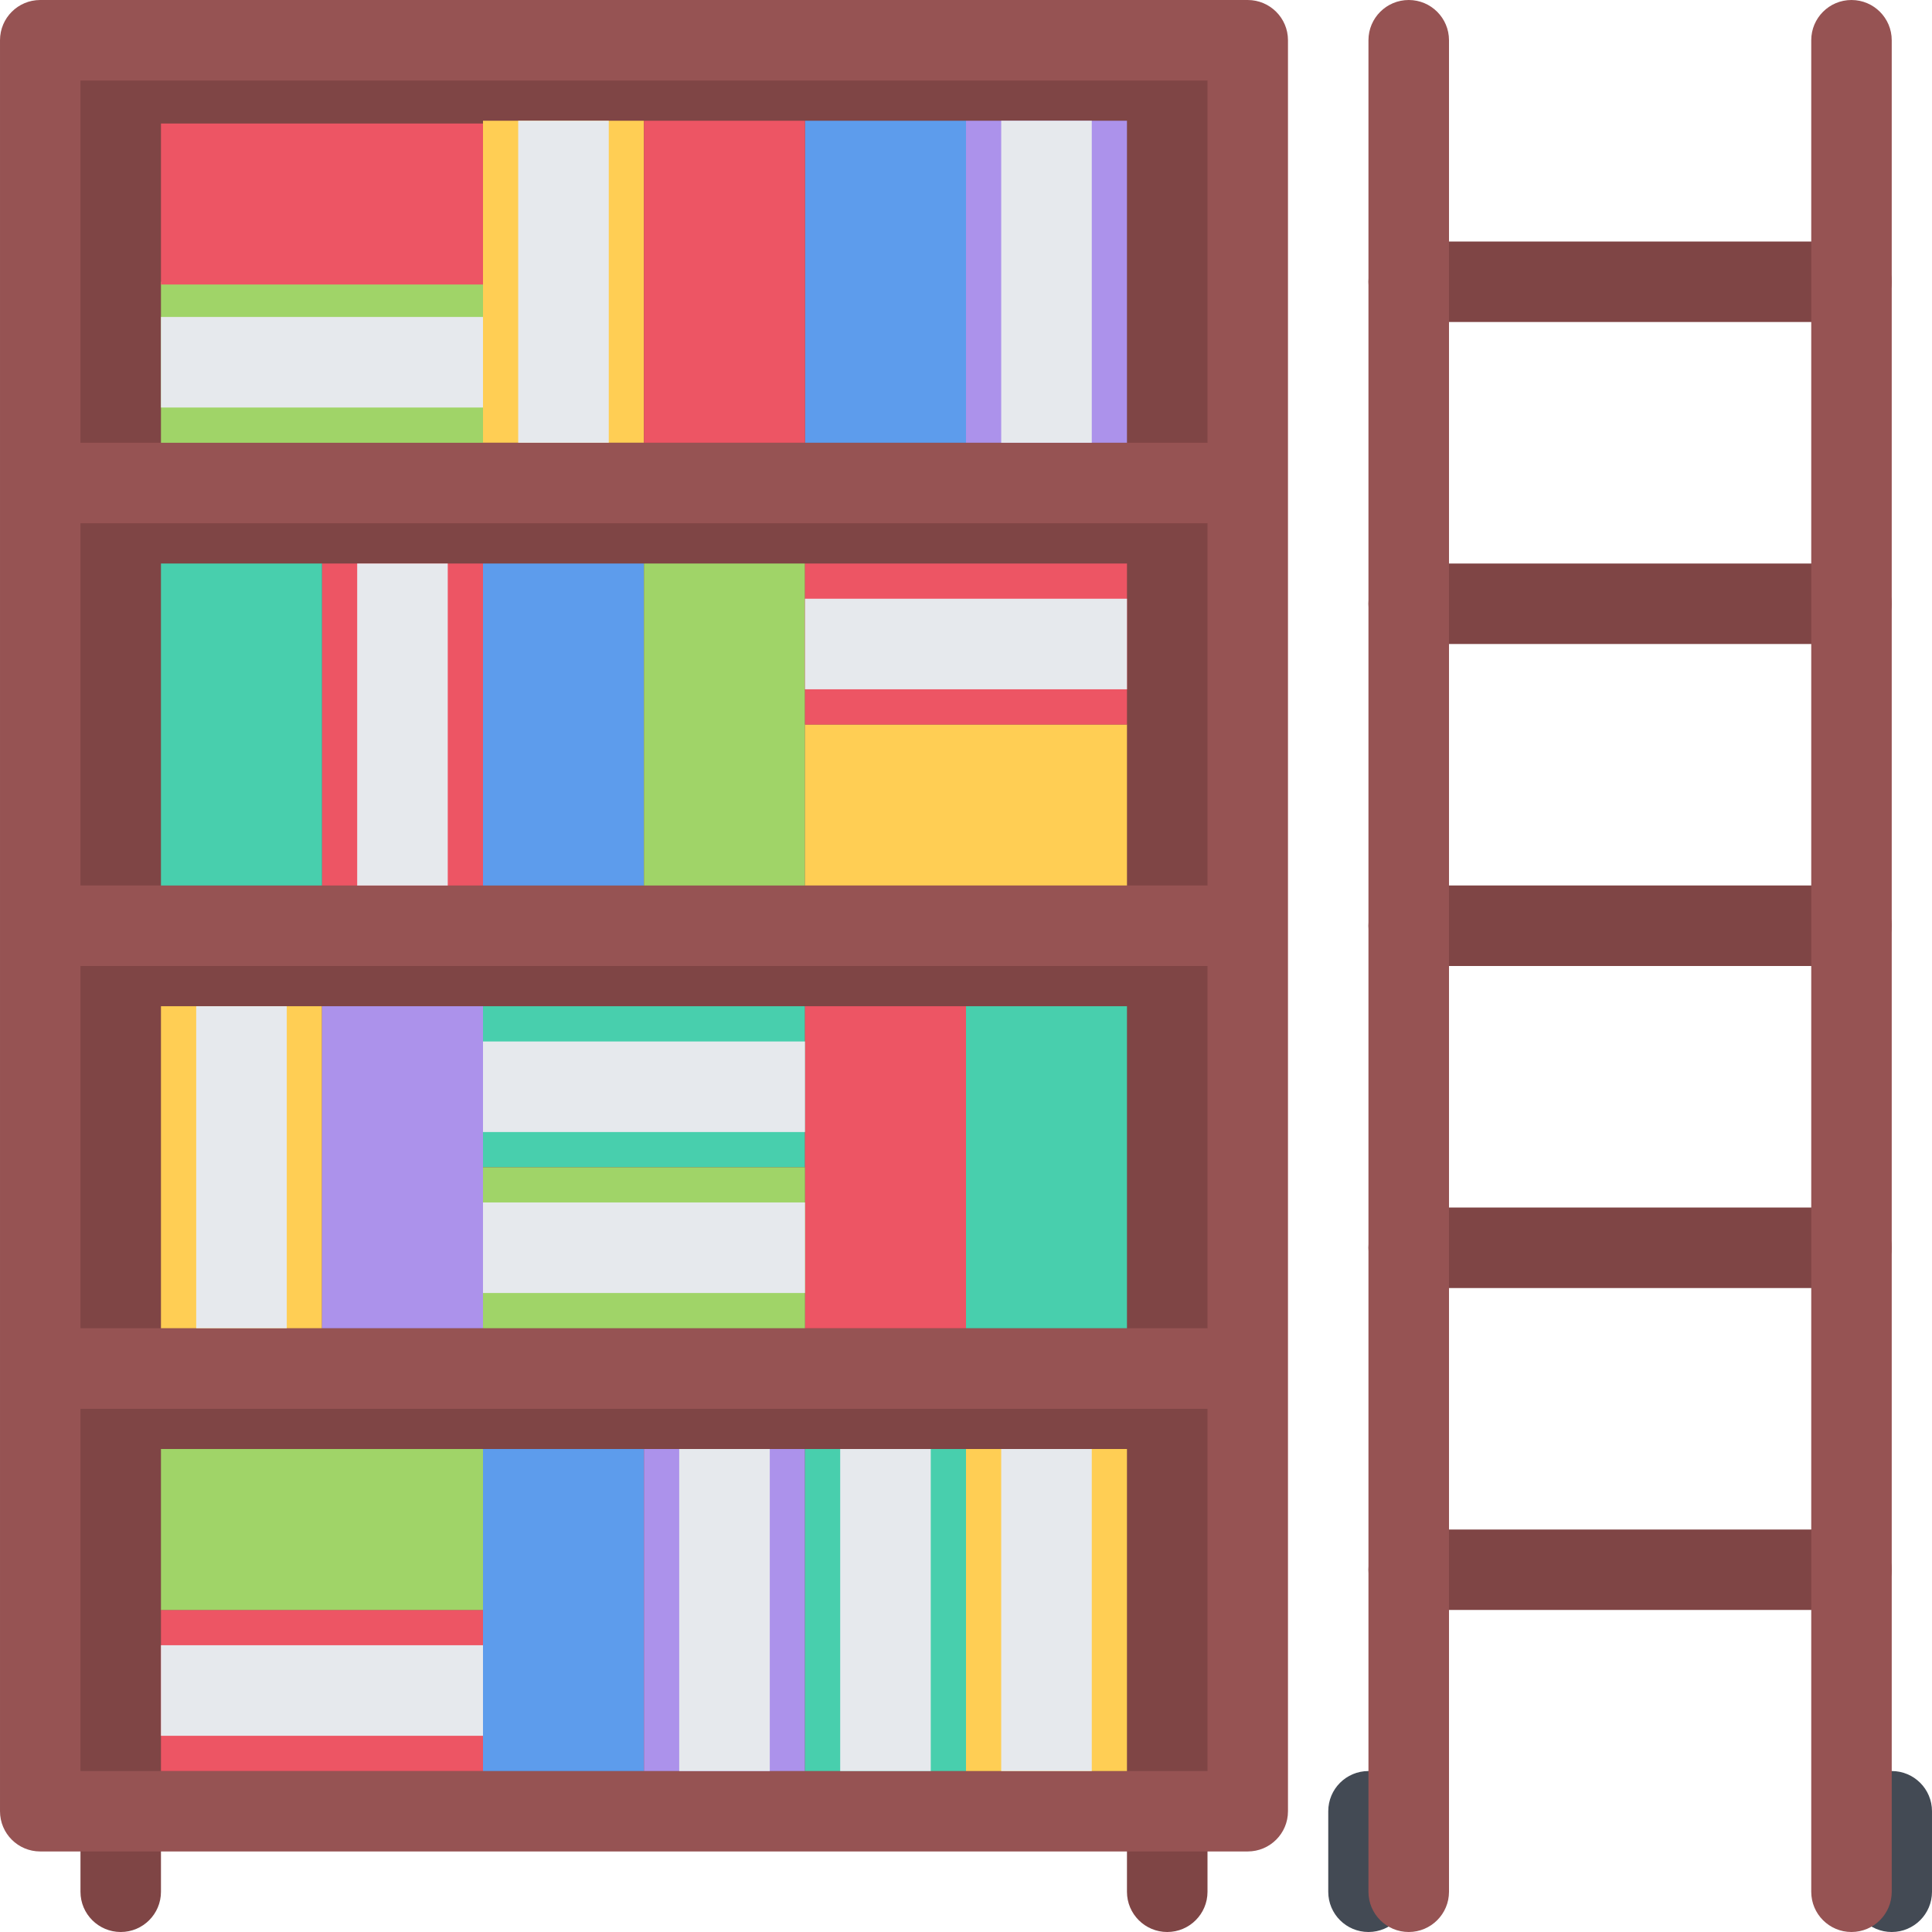
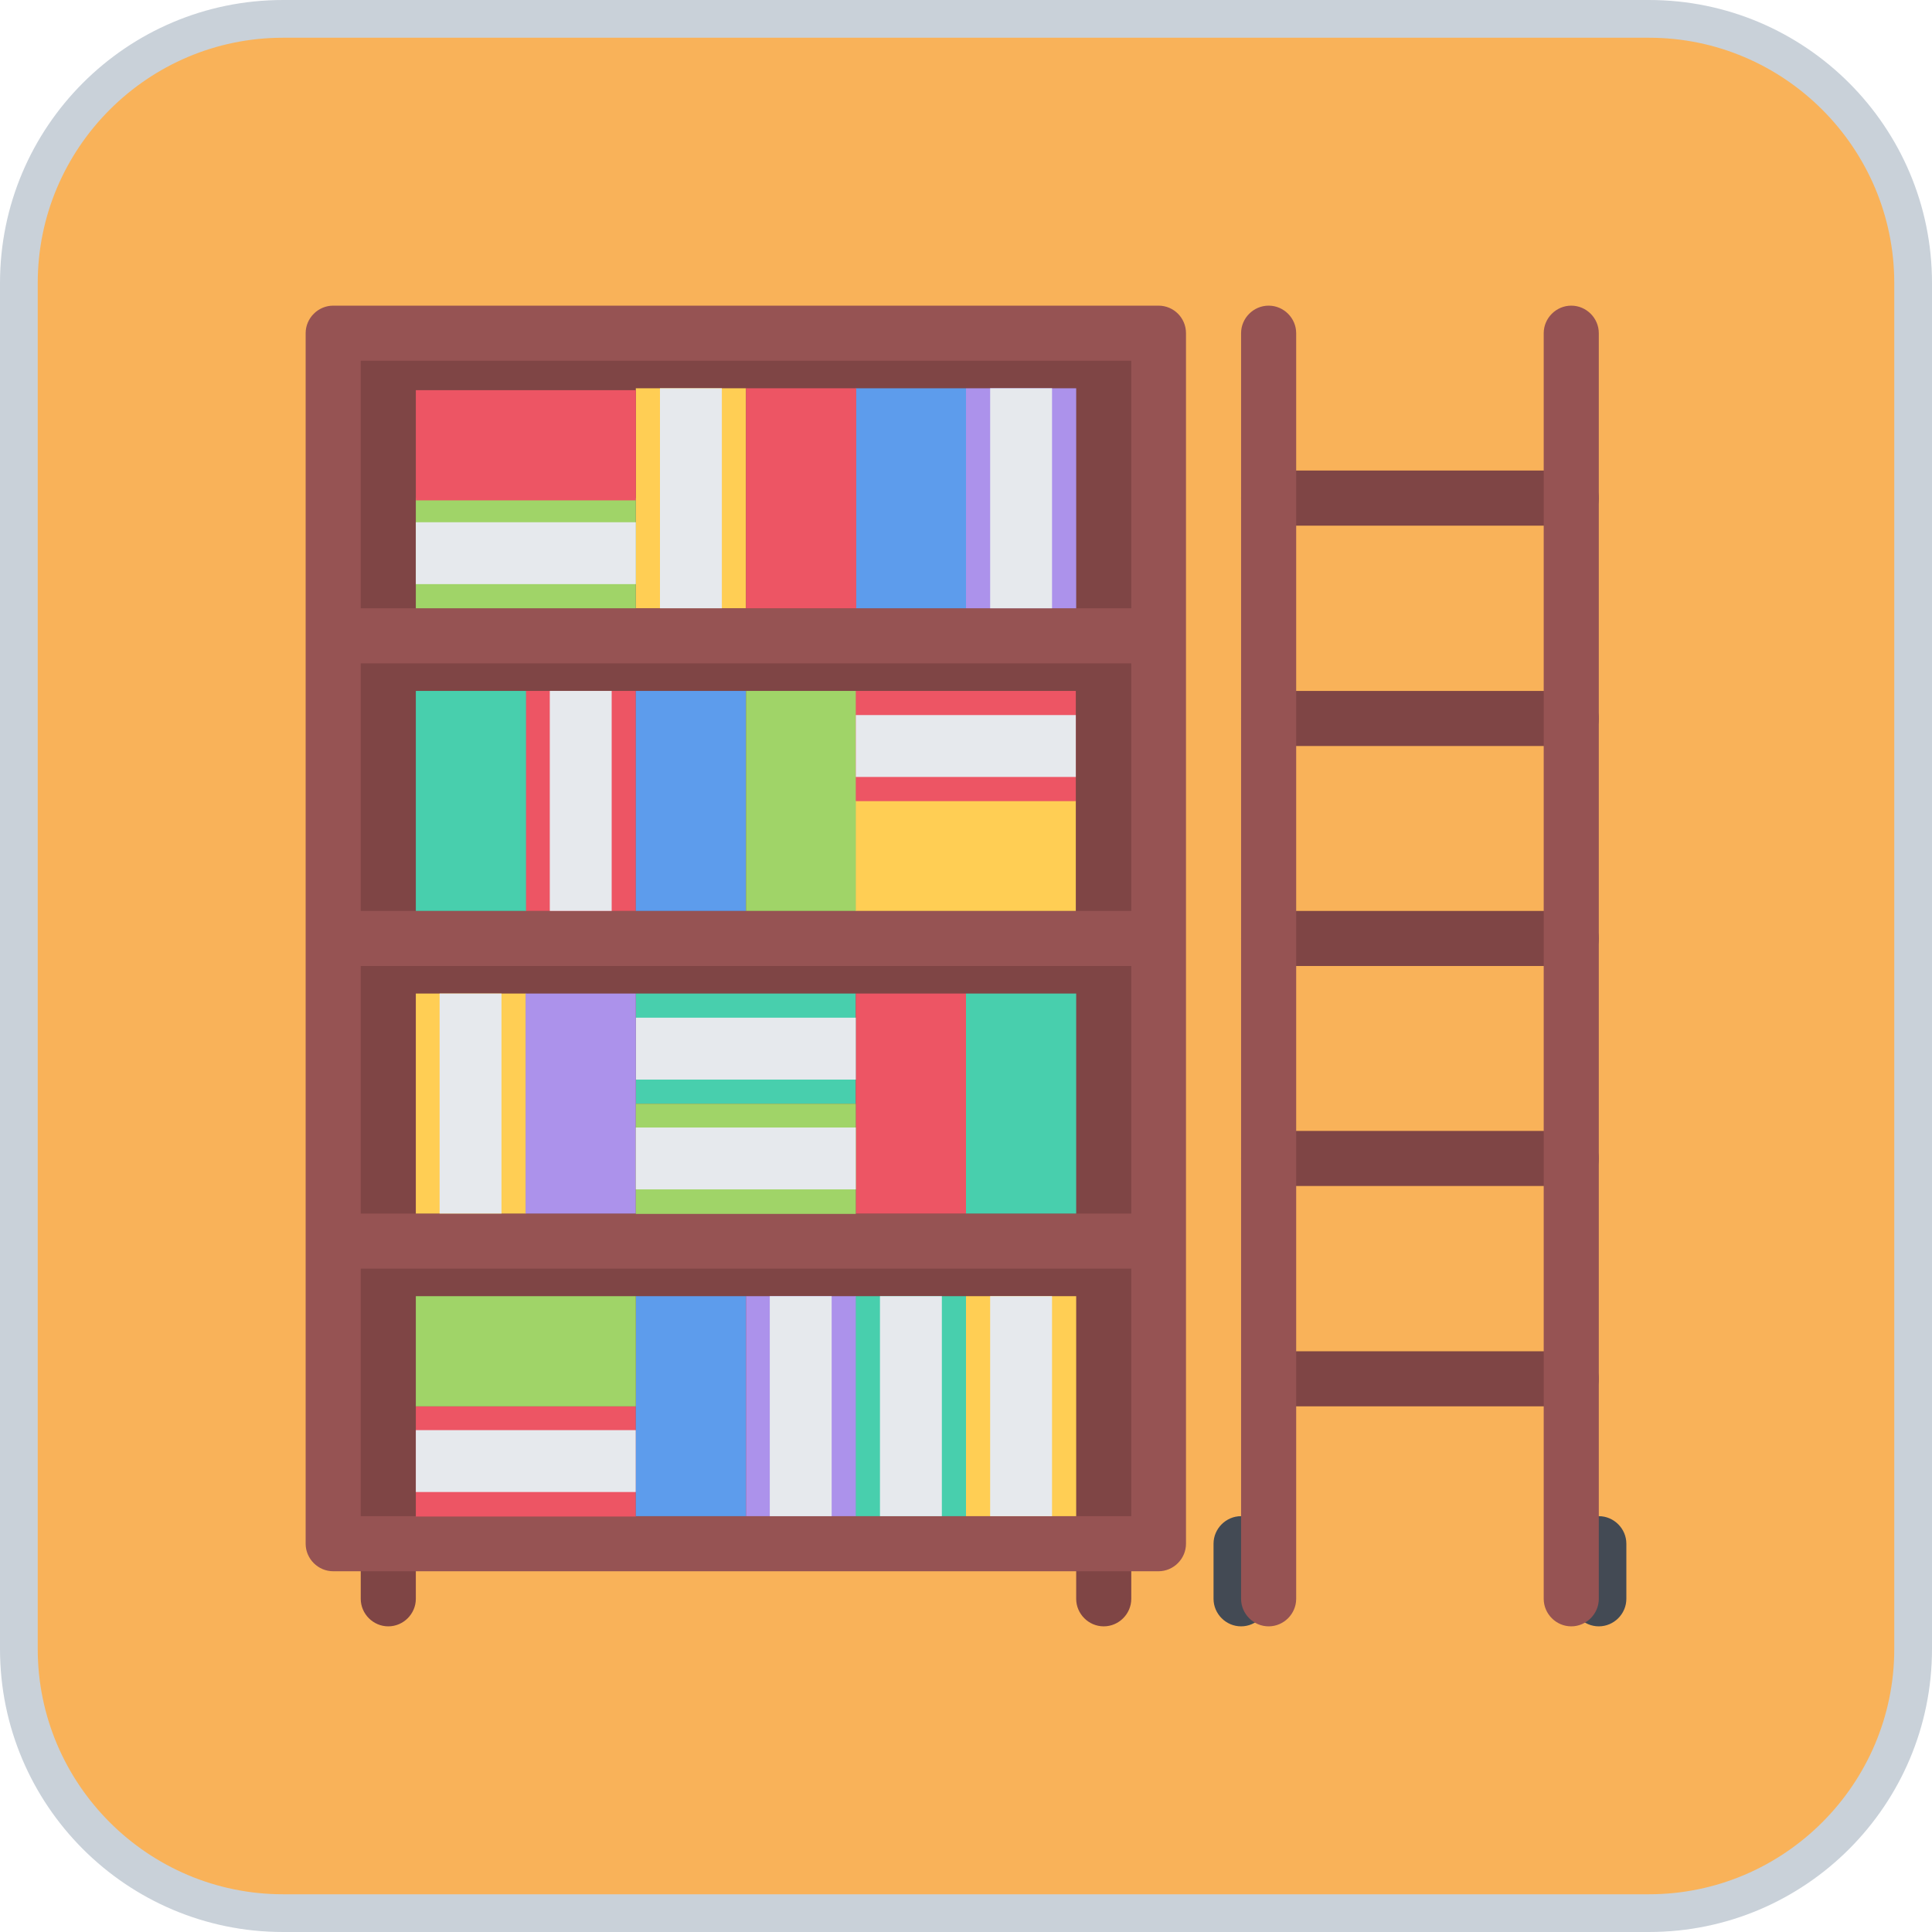
- <svg xmlns="http://www.w3.org/2000/svg" version="1.1" id="Layer_1" x="0px" y="0px" viewBox="0 0 511.992 511.992" style="enable-background:new 0 0 511.992 511.992;" xml:space="preserve">
+ <svg xmlns="http://www.w3.org/2000/svg" version="1.1" id="Layer_1" x="0px" y="0px" viewBox="0 0 512 512" style="enable-background:new 0 0 512 512;" xml:space="preserve">
+   <style type="text/css">
+ 	.st0{fill:#F9B259;}
+ 	.st1{fill:#C9D1D9;}
+ 	.st2{fill:#434A54;}
+ 	.st3{fill:#7F4545;}
+ 	.st4{fill:#48CFAD;}
+ 	.st5{fill:#FFCE54;}
+ 	.st6{fill:#965353;}
+ 	.st7{fill:#ED5564;}
+ 	.st8{fill:#5D9CEC;}
+ 	.st9{fill:#A0D468;}
+ 	.st10{fill:#AC92EB;}
+ 	.st11{fill:#E6E9ED;}
+ </style>
  <g>
-     <path style="fill:#434A54;" d="M362.65,511.992c-5.89,0-10.655-4.781-10.655-10.656v-21.344c0-5.891,4.766-10.656,10.655-10.656   c5.891,0,10.672,4.766,10.672,10.656v21.344C373.322,507.211,368.541,511.992,362.65,511.992z" />
-     <path style="fill:#434A54;" d="M501.32,511.992c-5.891,0-10.672-4.781-10.672-10.656v-21.344c0-5.891,4.781-10.656,10.672-10.656   s10.671,4.766,10.671,10.656v21.344C511.991,507.211,507.211,511.992,501.32,511.992z" />
+     <path class="st0" d="M75,507c-38.6,0-70-31.4-70-70V75C5,36.4,36.4,5,75,5h362c38.6,0,70,31.4,70,70v362c0,38.6-31.4,70-70,70H75z" />
+     <path class="st1" d="M437,10c35.8,0,65,29.2,65,65v362c0,35.8-29.2,65-65,65H75c-35.8,0-65-29.2-65-65V75c0-35.8,29.2-65,65-65H437    M437,0H75C33.6,0,0,33.6,0,75v362c0,41.4,33.6,75,75,75h362c41.4,0,75-33.6,75-75V75C512,33.6,478.4,0,437,0L437,0z" />
  </g>
  <g>
-     <path style="fill:#7F4545;" d="M490.648,426.65H373.322c-5.891,0-10.672-4.766-10.672-10.656s4.781-10.656,10.672-10.656h117.326   c5.891,0,10.672,4.766,10.672,10.656S496.539,426.65,490.648,426.65z" />
-     <path style="fill:#7F4545;" d="M490.648,341.34H373.322c-5.891,0-10.672-4.781-10.672-10.688c0-5.875,4.781-10.656,10.672-10.656   h117.326c5.891,0,10.672,4.781,10.672,10.656C501.32,336.558,496.539,341.34,490.648,341.34z" />
-     <path style="fill:#7F4545;" d="M490.648,255.996H373.322c-5.891,0-10.672-4.773-10.672-10.664s4.781-10.672,10.672-10.672h117.326   c5.891,0,10.672,4.781,10.672,10.672S496.539,255.996,490.648,255.996z" />
-     <path style="fill:#7F4545;" d="M490.648,170.662H373.322c-5.891,0-10.672-4.773-10.672-10.664s4.781-10.664,10.672-10.664h117.326   c5.891,0,10.672,4.773,10.672,10.664S496.539,170.662,490.648,170.662z" />
-     <path style="fill:#7F4545;" d="M490.648,85.335H373.322c-5.891,0-10.672-4.781-10.672-10.672s4.781-10.664,10.672-10.664h117.326   c5.891,0,10.672,4.773,10.672,10.664S496.539,85.335,490.648,85.335z" />
-     <path style="fill:#7F4545;" d="M32,511.992c-5.891,0-10.672-4.781-10.672-10.656v-21.344c0-5.891,4.781-10.656,10.672-10.656   s10.656,4.766,10.656,10.656v21.344C42.656,507.211,37.891,511.992,32,511.992z" />
-     <path style="fill:#7F4545;" d="M309.324,511.992c-5.891,0-10.672-4.781-10.672-10.656v-21.344c0-5.891,4.781-10.656,10.672-10.656   s10.672,4.765,10.672,10.656v21.344C319.996,507.211,315.215,511.992,309.324,511.992z" />
-     <rect x="12.657" y="10.664" style="fill:#7F4545;" width="319.99" height="469.33" />
-   </g>
-   <rect x="127.996" y="266.656" style="fill:#48CFAD;" width="85.33" height="42.68" />
-   <rect x="127.996" y="31.996" style="fill:#FFCE54;" width="42.655" height="85.33" />
-   <path style="fill:#965353;" d="M330.651,0H10.657C4.766,0,0.001,4.773,0.001,10.664v469.328c0,5.891,4.766,10.656,10.656,10.656  h319.994c5.891,0,10.672-4.766,10.672-10.656V10.664C341.323,4.774,336.542,0,330.651,0z M21.328,138.662h298.668v95.999H21.328  V138.662z M21.328,255.996h298.668v95.998H21.328V255.996z M319.996,21.336v95.998H21.328V21.336H319.996z M21.328,469.336v-95.998  h298.668v95.998L21.328,469.336L21.328,469.336z" />
-   <rect x="255.996" y="266.656" style="fill:#48CFAD;" width="42.656" height="85.33" />
-   <g>
-     <rect x="213.326" y="266.656" style="fill:#ED5564;" width="42.671" height="85.33" />
-     <rect x="85.326" y="149.336" style="fill:#ED5564;" width="42.671" height="85.33" />
-   </g>
-   <rect x="127.996" y="149.336" style="fill:#5D9CEC;" width="42.655" height="85.33" />
-   <rect x="170.656" y="149.336" style="fill:#A0D468;" width="42.671" height="85.33" />
-   <rect x="255.996" y="31.996" style="fill:#AC92EB;" width="42.656" height="85.33" />
-   <rect x="42.656" y="74.666" style="fill:#A0D468;" width="85.34" height="42.671" />
-   <rect x="42.656" y="32.735" style="fill:#ED5564;" width="85.34" height="42.663" />
-   <g>
-     <rect x="94.656" y="149.336" style="fill:#E6E9ED;" width="24" height="85.33" />
-     <rect x="265.326" y="31.996" style="fill:#E6E9ED;" width="24" height="85.33" />
-     <rect x="137.326" y="31.996" style="fill:#E6E9ED;" width="24" height="85.33" />
-   </g>
-   <rect x="42.656" y="426.646" style="fill:#ED5564;" width="85.34" height="42.686" />
-   <g>
-     <rect x="42.656" y="435.996" style="fill:#E6E9ED;" width="85.34" height="23.998" />
-     <rect x="127.996" y="275.996" style="fill:#E6E9ED;" width="85.33" height="24" />
-     <rect x="42.656" y="83.996" style="fill:#E6E9ED;" width="85.34" height="24" />
-   </g>
-   <rect x="213.326" y="31.996" style="fill:#5D9CEC;" width="42.671" height="85.33" />
-   <rect x="170.656" y="31.996" style="fill:#ED5564;" width="42.671" height="85.33" />
-   <rect x="42.656" y="149.336" style="fill:#48CFAD;" width="42.672" height="85.33" />
-   <rect x="213.326" y="191.996" style="fill:#FFCE54;" width="85.33" height="42.663" />
-   <rect x="213.326" y="149.336" style="fill:#ED5564;" width="85.33" height="42.664" />
-   <rect x="42.656" y="266.656" style="fill:#FFCE54;" width="42.672" height="85.33" />
-   <rect x="85.326" y="266.656" style="fill:#AC92EB;" width="42.671" height="85.33" />
-   <rect x="127.996" y="309.336" style="fill:#A0D468;" width="85.33" height="42.654" />
-   <rect x="255.996" y="383.996" style="fill:#FFCE54;" width="42.656" height="85.34" />
-   <rect x="127.996" y="383.996" style="fill:#5D9CEC;" width="42.655" height="85.34" />
-   <rect x="170.656" y="383.996" style="fill:#AC92EB;" width="42.671" height="85.34" />
-   <rect x="213.326" y="383.996" style="fill:#48CFAD;" width="42.671" height="85.34" />
-   <rect x="42.656" y="383.996" style="fill:#A0D468;" width="85.34" height="42.656" />
-   <g>
-     <path style="fill:#965353;" d="M373.322,511.992c-5.891,0-10.672-4.781-10.672-10.656V10.664C362.65,4.773,367.431,0,373.322,0   c5.89,0,10.671,4.773,10.671,10.664v490.672C383.993,507.211,379.212,511.992,373.322,511.992z" />
-     <path style="fill:#965353;" d="M490.648,511.992c-5.891,0-10.656-4.781-10.656-10.656V10.664C479.992,4.773,484.758,0,490.648,0   s10.672,4.773,10.672,10.664v490.672C501.32,507.211,496.539,511.992,490.648,511.992z" />
+     <path class="st2" d="M328.9,431c-4,0-7.3-3.3-7.3-7.3v-14.6c0-4,3.3-7.3,7.3-7.3c4,0,7.3,3.3,7.3,7.3v14.6   C336.2,427.7,332.9,431,328.9,431z" />
+     <path class="st2" d="M423.7,431c-4,0-7.3-3.3-7.3-7.3v-14.6c0-4,3.3-7.3,7.3-7.3s7.3,3.3,7.3,7.3v14.6   C431,427.7,427.7,431,423.7,431z" />
  </g>
  <g>
-     <rect x="213.326" y="158.666" style="fill:#E6E9ED;" width="85.33" height="24" />
-     <rect x="127.996" y="318.656" style="fill:#E6E9ED;" width="85.33" height="23.998" />
-     <rect x="51.996" y="266.656" style="fill:#E6E9ED;" width="24" height="85.33" />
-     <rect x="179.996" y="383.996" style="fill:#E6E9ED;" width="23.999" height="85.34" />
-     <rect x="222.656" y="383.996" style="fill:#E6E9ED;" width="23.999" height="85.34" />
-     <rect x="265.326" y="383.996" style="fill:#E6E9ED;" width="24" height="85.34" />
+     <path class="st3" d="M416.4,372.7h-80.2c-4,0-7.3-3.3-7.3-7.3s3.3-7.3,7.3-7.3h80.2c4,0,7.3,3.3,7.3,7.3S420.4,372.7,416.4,372.7z" />
+     <path class="st3" d="M416.4,314.3h-80.2c-4,0-7.3-3.3-7.3-7.3c0-4,3.3-7.3,7.3-7.3h80.2c4,0,7.3,3.3,7.3,7.3   C423.7,311.1,420.4,314.3,416.4,314.3z" />
+     <path class="st3" d="M416.4,256h-80.2c-4,0-7.3-3.3-7.3-7.3c0-4,3.3-7.3,7.3-7.3h80.2c4,0,7.3,3.3,7.3,7.3   C423.7,252.7,420.4,256,416.4,256z" />
+     <path class="st3" d="M416.4,197.7h-80.2c-4,0-7.3-3.3-7.3-7.3c0-4,3.3-7.3,7.3-7.3h80.2c4,0,7.3,3.3,7.3,7.3   C423.7,194.4,420.4,197.7,416.4,197.7z" />
+     <path class="st3" d="M416.4,139.3h-80.2c-4,0-7.3-3.3-7.3-7.3s3.3-7.3,7.3-7.3h80.2c4,0,7.3,3.3,7.3,7.3S420.4,139.3,416.4,139.3z" />
+     <path class="st3" d="M102.9,431c-4,0-7.3-3.3-7.3-7.3v-14.6c0-4,3.3-7.3,7.3-7.3s7.3,3.3,7.3,7.3v14.6   C110.2,427.7,106.9,431,102.9,431z" />
+     <path class="st3" d="M292.5,431c-4,0-7.3-3.3-7.3-7.3v-14.6c0-4,3.3-7.3,7.3-7.3c4,0,7.3,3.3,7.3,7.3v14.6   C299.8,427.7,296.5,431,292.5,431z" />
+     <rect x="89.7" y="88.3" class="st3" width="218.7" height="320.8" />
+   </g>
+   <rect x="168.5" y="263.3" class="st4" width="58.3" height="29.2" />
+   <rect x="168.5" y="102.9" class="st5" width="29.2" height="58.3" />
+   <path class="st6" d="M307,81H88.3c-4,0-7.3,3.3-7.3,7.3v320.8c0,4,3.3,7.3,7.3,7.3H307c4,0,7.3-3.3,7.3-7.3V88.3  C314.3,84.3,311.1,81,307,81z M95.6,175.8h204.2v65.6H95.6V175.8z M95.6,256h204.2v65.6H95.6V256z M299.8,95.6v65.6H95.6V95.6H299.8  z M95.6,401.8v-65.6h204.2v65.6H95.6L95.6,401.8z" />
+   <rect x="256" y="263.3" class="st4" width="29.2" height="58.3" />
+   <g>
+     <rect x="226.8" y="263.3" class="st7" width="29.2" height="58.3" />
+     <rect x="139.3" y="183.1" class="st7" width="29.2" height="58.3" />
+   </g>
+   <rect x="168.5" y="183.1" class="st8" width="29.2" height="58.3" />
+   <rect x="197.7" y="183.1" class="st9" width="29.2" height="58.3" />
+   <rect x="256" y="102.9" class="st10" width="29.2" height="58.3" />
+   <rect x="110.2" y="132" class="st9" width="58.3" height="29.2" />
+   <rect x="110.2" y="103.4" class="st7" width="58.3" height="29.2" />
+   <g>
+     <rect x="145.7" y="183.1" class="st11" width="16.4" height="58.3" />
+     <rect x="262.4" y="102.9" class="st11" width="16.4" height="58.3" />
+     <rect x="174.9" y="102.9" class="st11" width="16.4" height="58.3" />
+   </g>
+   <rect x="110.2" y="372.7" class="st7" width="58.3" height="29.2" />
+   <g>
+     <rect x="110.2" y="379" class="st11" width="58.3" height="16.4" />
+     <rect x="168.5" y="269.7" class="st11" width="58.3" height="16.4" />
+     <rect x="110.2" y="138.4" class="st11" width="58.3" height="16.4" />
+   </g>
+   <rect x="226.8" y="102.9" class="st8" width="29.2" height="58.3" />
+   <rect x="197.7" y="102.9" class="st7" width="29.2" height="58.3" />
+   <rect x="110.2" y="183.1" class="st4" width="29.2" height="58.3" />
+   <rect x="226.8" y="212.2" class="st5" width="58.3" height="29.2" />
+   <rect x="226.8" y="183.1" class="st7" width="58.3" height="29.2" />
+   <rect x="110.2" y="263.3" class="st5" width="29.2" height="58.3" />
+   <rect x="139.3" y="263.3" class="st10" width="29.2" height="58.3" />
+   <rect x="168.5" y="292.5" class="st9" width="58.3" height="29.2" />
+   <rect x="256" y="343.5" class="st5" width="29.2" height="58.3" />
+   <rect x="168.5" y="343.5" class="st8" width="29.2" height="58.3" />
+   <rect x="197.7" y="343.5" class="st10" width="29.2" height="58.3" />
+   <rect x="226.8" y="343.5" class="st4" width="29.2" height="58.3" />
+   <rect x="110.2" y="343.5" class="st9" width="58.3" height="29.2" />
+   <g>
+     <path class="st6" d="M336.2,431c-4,0-7.3-3.3-7.3-7.3V88.3c0-4,3.3-7.3,7.3-7.3c4,0,7.3,3.3,7.3,7.3v335.4   C343.5,427.7,340.2,431,336.2,431z" />
+     <path class="st6" d="M416.4,431c-4,0-7.3-3.3-7.3-7.3V88.3c0-4,3.3-7.3,7.3-7.3s7.3,3.3,7.3,7.3v335.4   C423.7,427.7,420.4,431,416.4,431z" />
  </g>
  <g>
- </g>
-   <g>
- </g>
-   <g>
- </g>
-   <g>
- </g>
-   <g>
- </g>
-   <g>
- </g>
-   <g>
- </g>
-   <g>
- </g>
-   <g>
- </g>
-   <g>
- </g>
-   <g>
- </g>
-   <g>
- </g>
-   <g>
- </g>
-   <g>
- </g>
-   <g>
- </g>
+     <rect x="226.8" y="189.5" class="st11" width="58.3" height="16.4" />
+     <rect x="168.5" y="298.8" class="st11" width="58.3" height="16.4" />
+     <rect x="116.5" y="263.3" class="st11" width="16.4" height="58.3" />
+     <rect x="204" y="343.5" class="st11" width="16.4" height="58.3" />
+     <rect x="233.2" y="343.5" class="st11" width="16.4" height="58.3" />
+     <rect x="262.4" y="343.5" class="st11" width="16.4" height="58.3" />
+   </g>
</svg>
